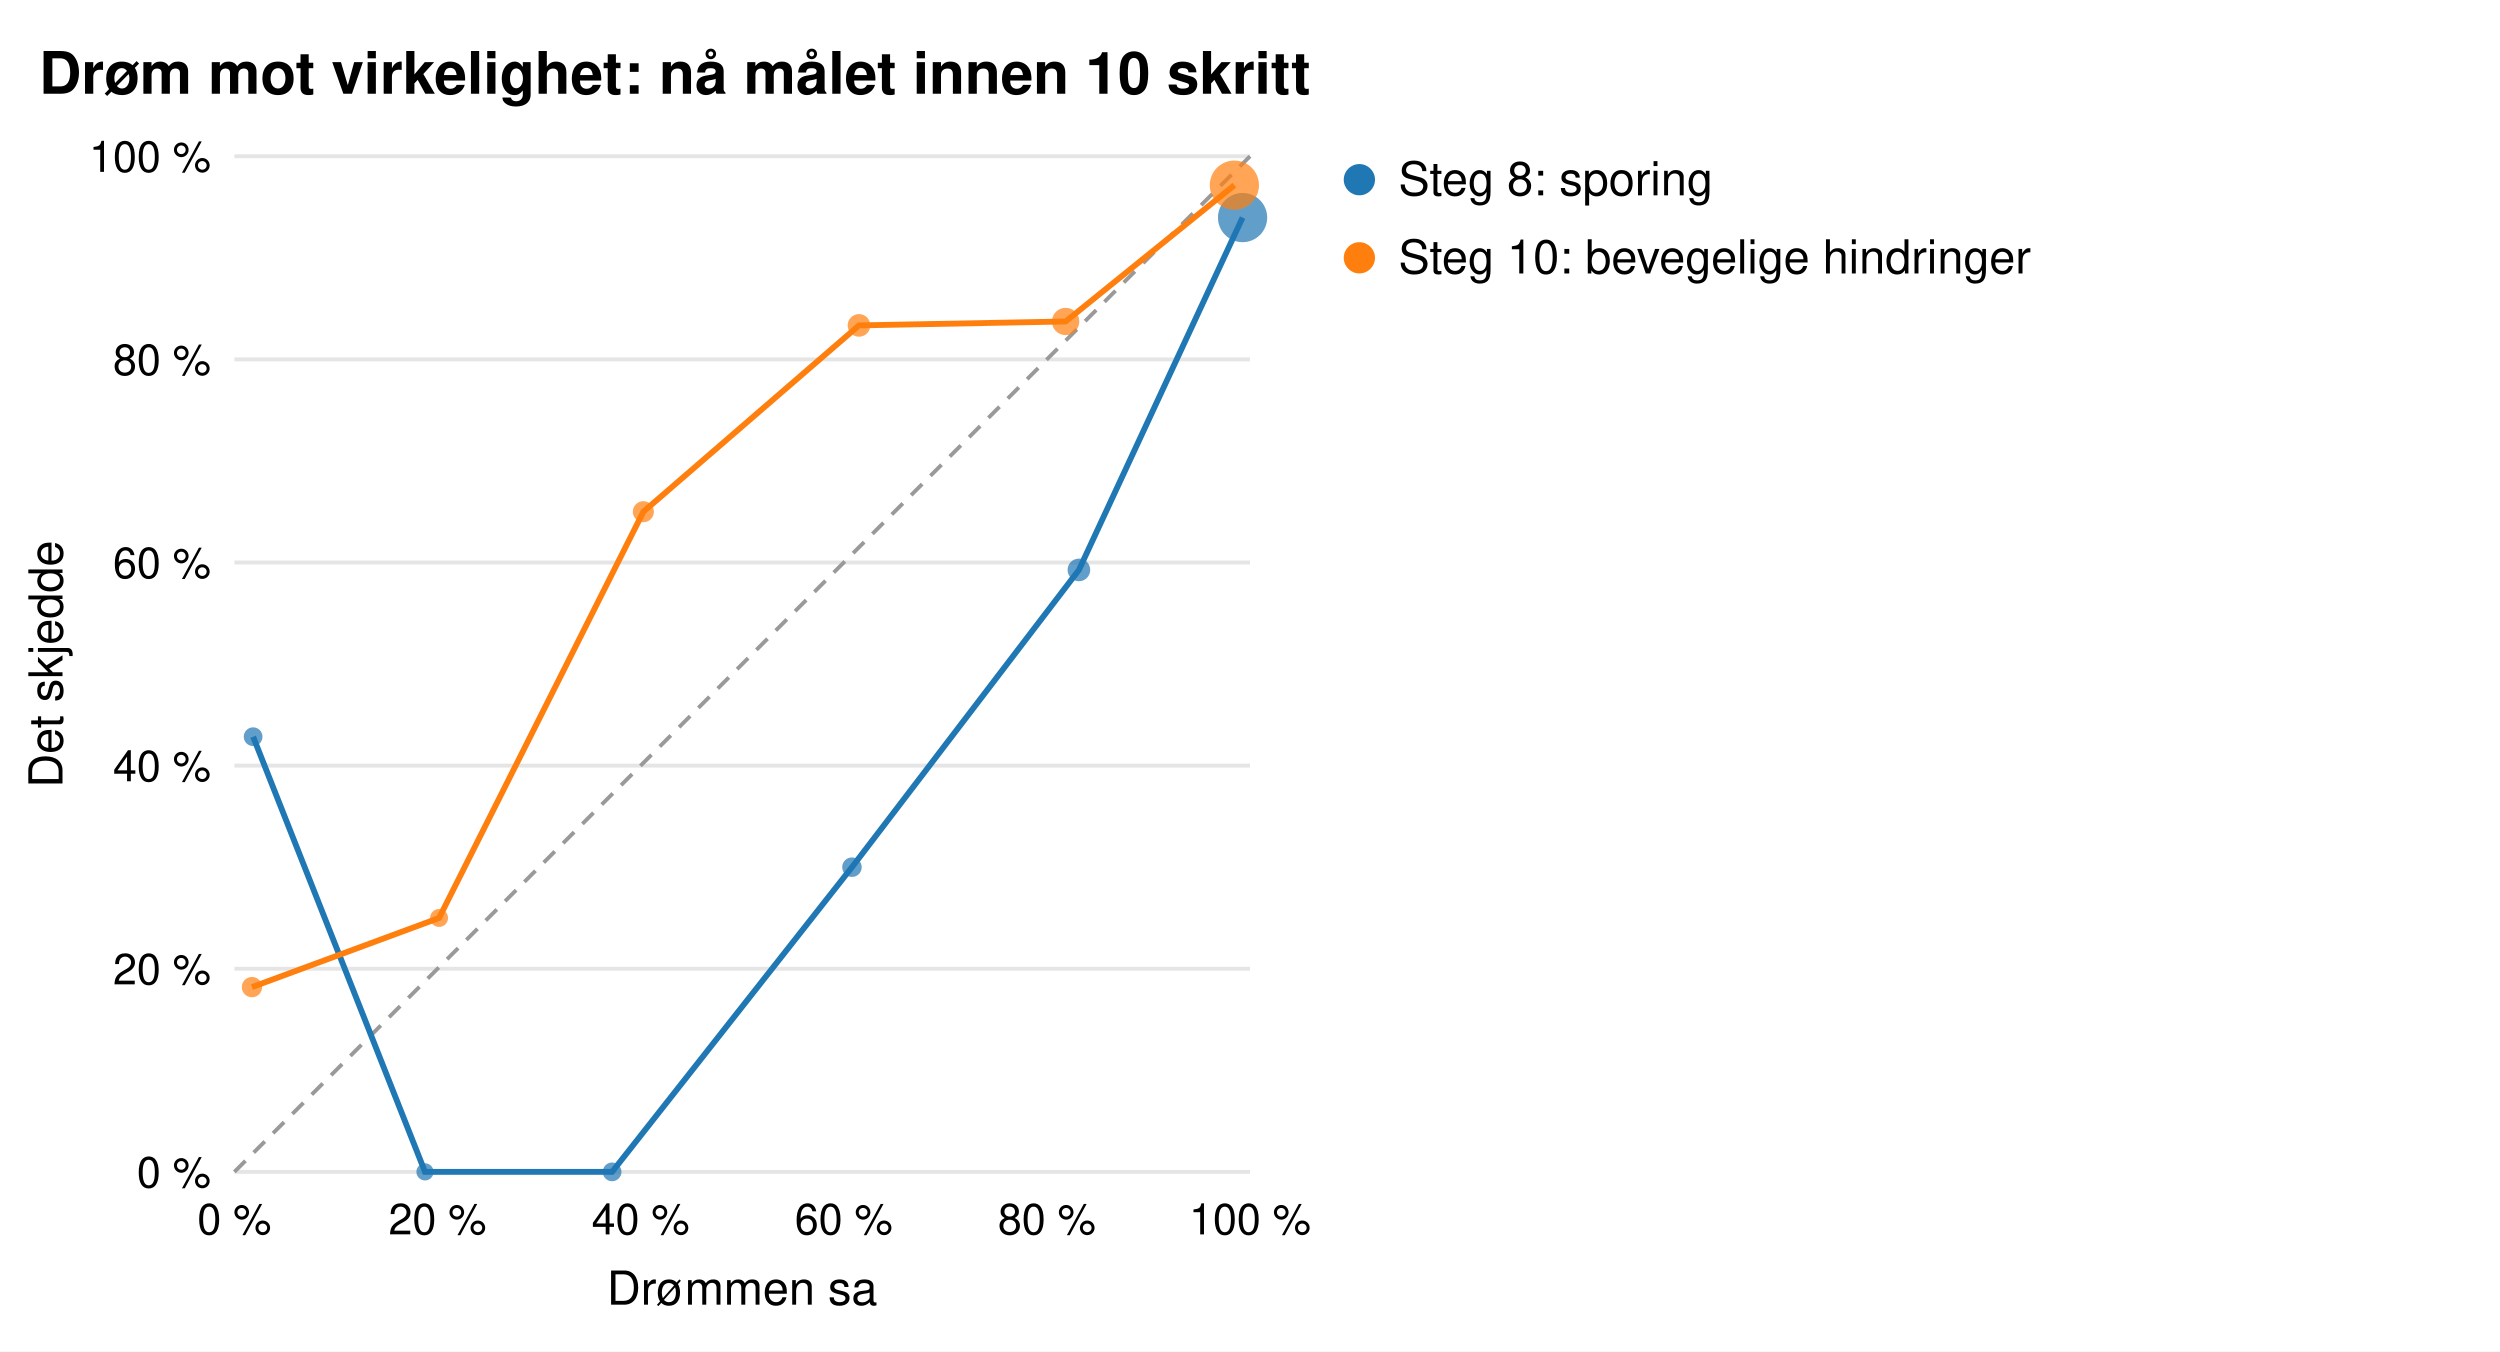
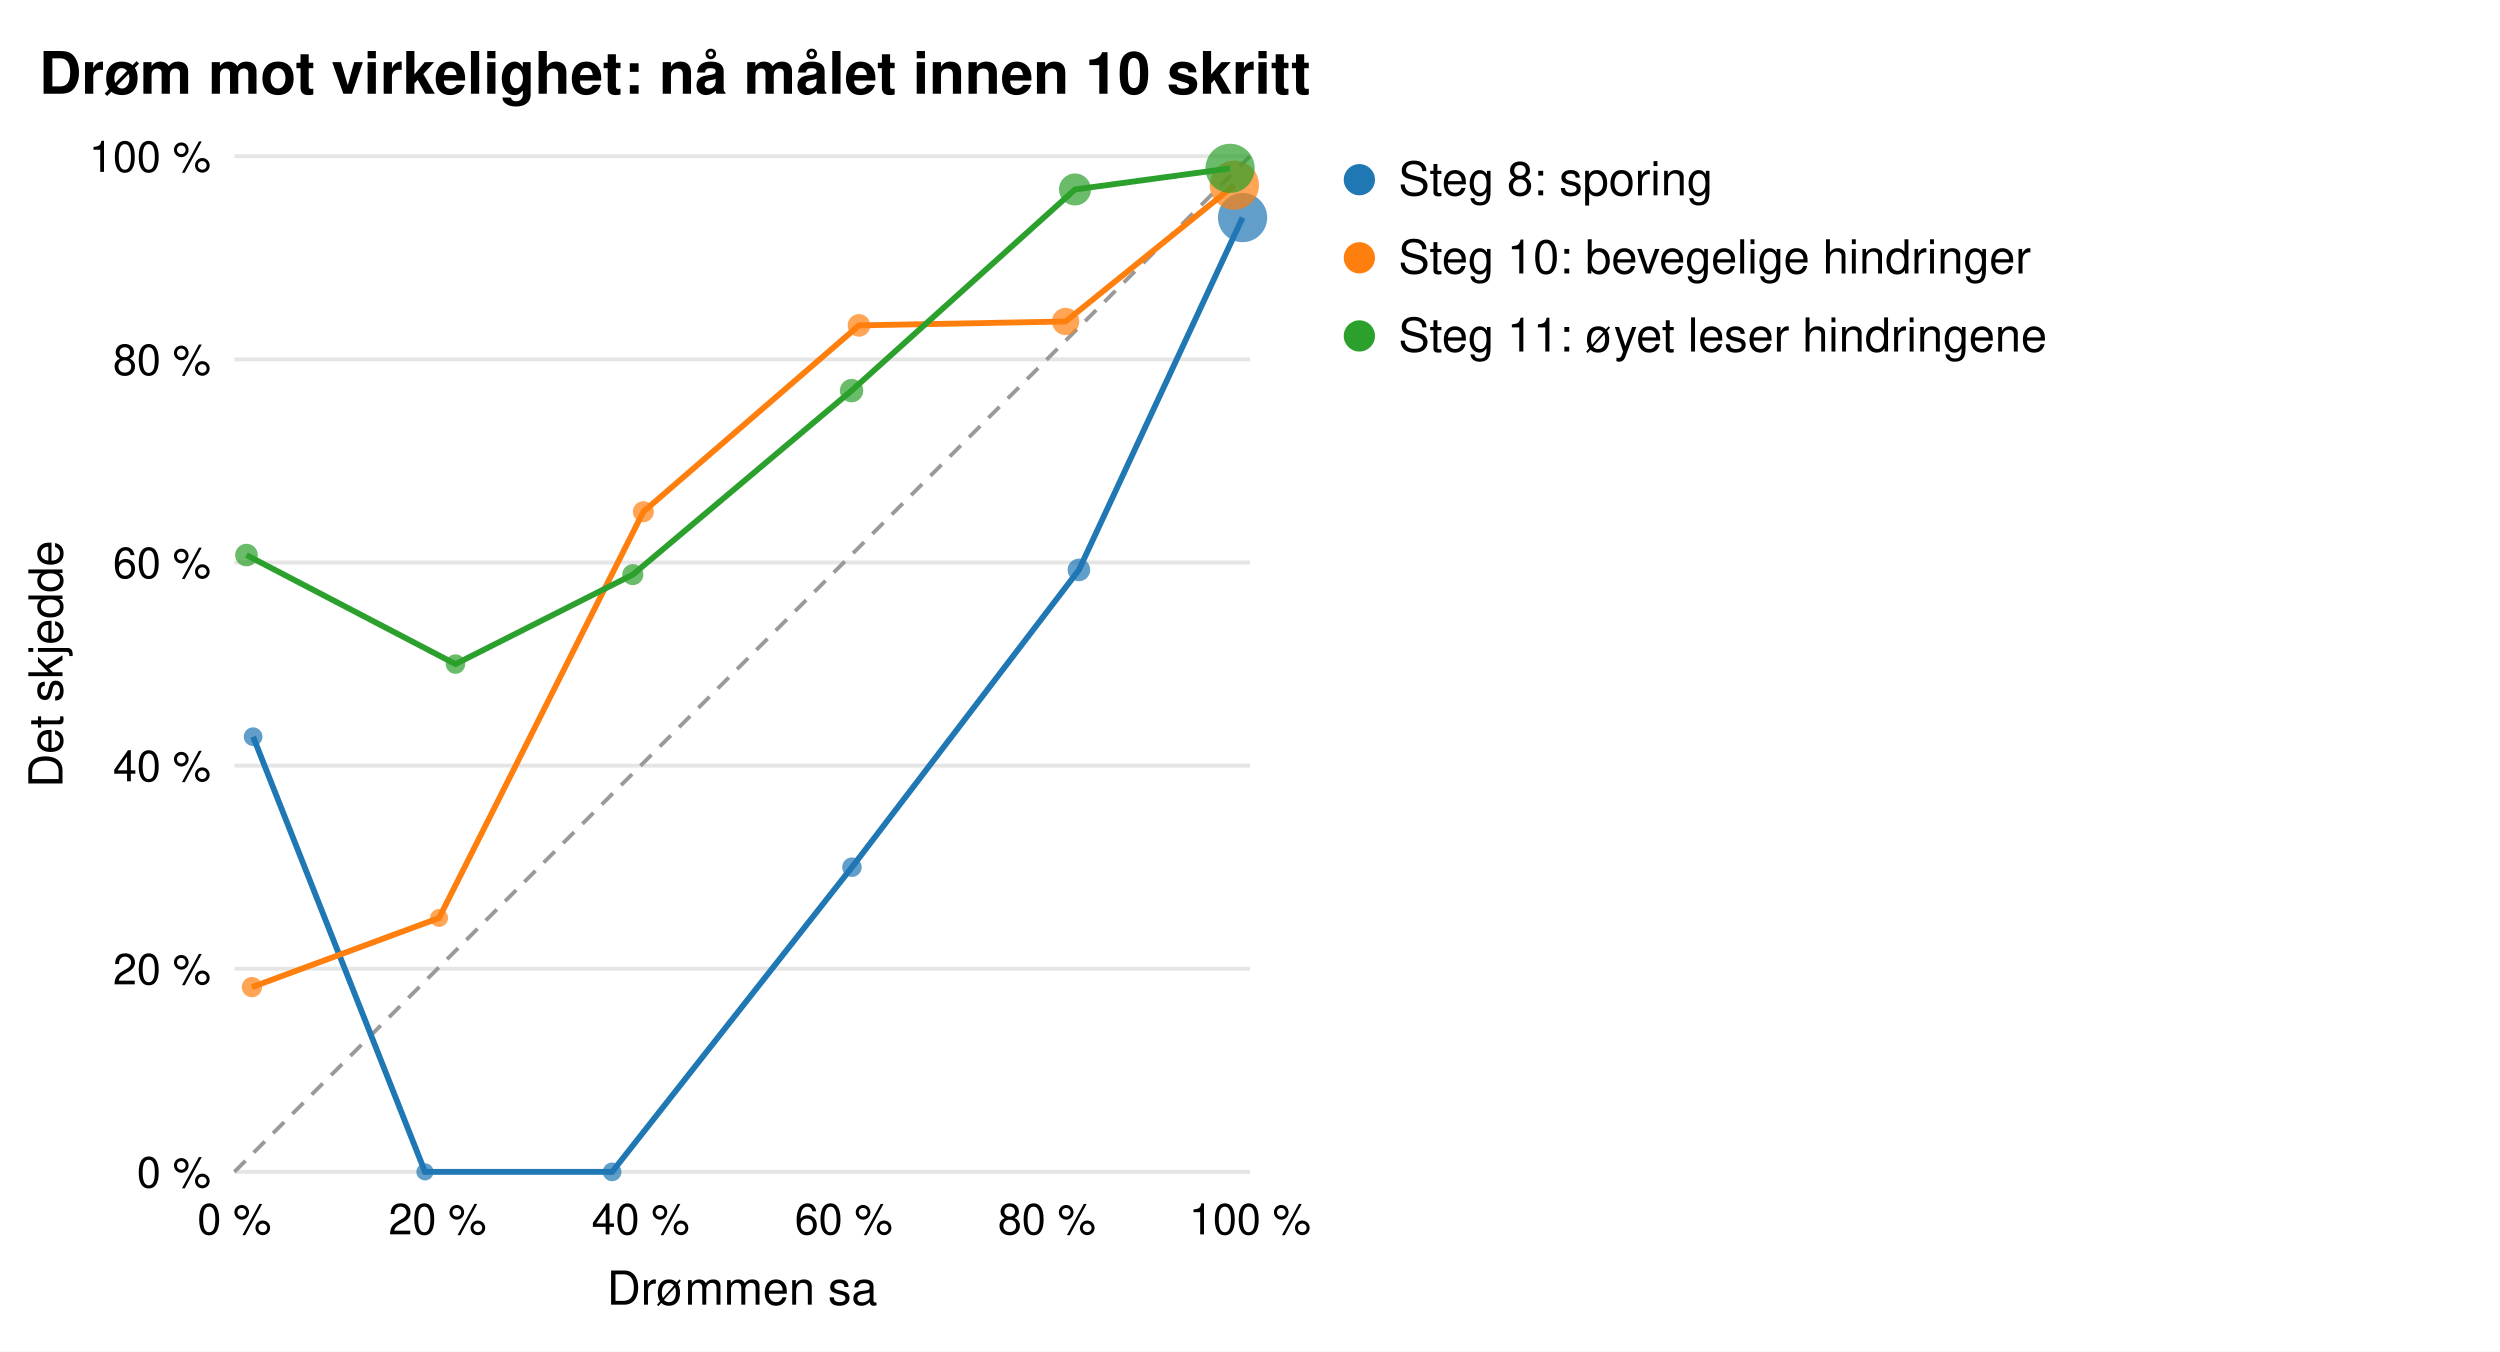
<svg xmlns="http://www.w3.org/2000/svg" width="640" height="346" viewBox="0 0 640 346">
  <rect width="640" height="346" fill="white" />
  <text x="10" y="24" font-family="Helvetica, Arial, sans-serif" font-size="15" font-weight="bold">Drøm mot virkelighet: nå målet innen 10 skritt</text>
  <line x1="60" y1="300.0" x2="320" y2="300.0" stroke="#e5e5e5" />
  <text x="54" y="304.0" font-family="Helvetica, Arial, sans-serif" font-size="11" text-anchor="end">0 %</text>
  <text x="60.0" y="316" font-family="Helvetica, Arial, sans-serif" font-size="11" text-anchor="middle">0 %</text>
  <line x1="60" y1="248.0" x2="320" y2="248.0" stroke="#e5e5e5" />
  <text x="54" y="252.0" font-family="Helvetica, Arial, sans-serif" font-size="11" text-anchor="end">20 %</text>
  <text x="112.0" y="316" font-family="Helvetica, Arial, sans-serif" font-size="11" text-anchor="middle">20 %</text>
  <line x1="60" y1="196.0" x2="320" y2="196.0" stroke="#e5e5e5" />
  <text x="54" y="200.0" font-family="Helvetica, Arial, sans-serif" font-size="11" text-anchor="end">40 %</text>
  <text x="164.0" y="316" font-family="Helvetica, Arial, sans-serif" font-size="11" text-anchor="middle">40 %</text>
  <line x1="60" y1="144.0" x2="320" y2="144.0" stroke="#e5e5e5" />
  <text x="54" y="148.0" font-family="Helvetica, Arial, sans-serif" font-size="11" text-anchor="end">60 %</text>
  <text x="216.0" y="316" font-family="Helvetica, Arial, sans-serif" font-size="11" text-anchor="middle">60 %</text>
  <line x1="60" y1="92.0" x2="320" y2="92.0" stroke="#e5e5e5" />
  <text x="54" y="96.0" font-family="Helvetica, Arial, sans-serif" font-size="11" text-anchor="end">80 %</text>
  <text x="268.0" y="316" font-family="Helvetica, Arial, sans-serif" font-size="11" text-anchor="middle">80 %</text>
  <line x1="60" y1="40.0" x2="320" y2="40.0" stroke="#e5e5e5" />
  <text x="54" y="44.0" font-family="Helvetica, Arial, sans-serif" font-size="11" text-anchor="end">100 %</text>
  <text x="320.0" y="316" font-family="Helvetica, Arial, sans-serif" font-size="11" text-anchor="middle">100 %</text>
  <line x1="60" y1="300" x2="320" y2="40" stroke="#999" stroke-dasharray="4 3" />
  <text x="190.0" y="334" font-family="Helvetica, Arial, sans-serif" font-size="12" text-anchor="middle">Drømmen sa</text>
  <text x="16" y="170.0" font-family="Helvetica, Arial, sans-serif" font-size="12" text-anchor="middle" transform="rotate(-90 16 170.0)">Det skjedde</text>
  <polyline fill="none" stroke="#1f77b4" stroke-width="1.5" points="64.8,188.6 108.8,300.0 156.7,300.0 218.1,222.0 276.2,145.9 318.1,55.7" />
  <circle cx="64.8" cy="188.6" r="2.4" fill="#1f77b4" fill-opacity="0.7" />
  <circle cx="108.8" cy="300.0" r="2.2" fill="#1f77b4" fill-opacity="0.7" />
  <circle cx="156.7" cy="300.0" r="2.4" fill="#1f77b4" fill-opacity="0.7" />
  <circle cx="218.1" cy="222.0" r="2.5" fill="#1f77b4" fill-opacity="0.7" />
  <circle cx="276.2" cy="145.9" r="2.9" fill="#1f77b4" fill-opacity="0.7" />
  <circle cx="318.1" cy="55.7" r="6.3" fill="#1f77b4" fill-opacity="0.7" />
  <circle cx="348" cy="46" r="4" fill="#1f77b4" />
  <text x="358" y="50" font-family="Helvetica, Arial, sans-serif" font-size="12">Steg 8: sporing</text>
  <polyline fill="none" stroke="#ff7f0e" stroke-width="1.5" points="64.5,252.7 112.4,235.0 164.7,131.0 219.9,83.3 272.8,82.3 316.0,47.4" />
  <circle cx="64.5" cy="252.7" r="2.6" fill="#ff7f0e" fill-opacity="0.7" />
  <circle cx="112.4" cy="235.0" r="2.3" fill="#ff7f0e" fill-opacity="0.7" />
  <circle cx="164.7" cy="131.0" r="2.7" fill="#ff7f0e" fill-opacity="0.7" />
  <circle cx="219.9" cy="83.3" r="2.9" fill="#ff7f0e" fill-opacity="0.7" />
  <circle cx="272.8" cy="82.3" r="3.5" fill="#ff7f0e" fill-opacity="0.7" />
  <circle cx="316.0" cy="47.4" r="6.3" fill="#ff7f0e" fill-opacity="0.7" />
  <circle cx="348" cy="66" r="4" fill="#ff7f0e" />
  <text x="358" y="70" font-family="Helvetica, Arial, sans-serif" font-size="12">Steg 10: bevegelige hindringer</text>
+   <polyline fill="none" stroke="#2ca02c" stroke-width="1.5" points="63.1,142.1 116.6,170.0 162.0,147.1 218.0,100.0 275.2,48.5 314.9,43.1" />
+   <circle cx="63.1" cy="142.1" r="2.9" fill="#2ca02c" fill-opacity="0.7" />
+   <circle cx="116.6" cy="170.0" r="2.5" fill="#2ca02c" fill-opacity="0.7" />
+   <circle cx="162.0" cy="147.1" r="2.7" fill="#2ca02c" fill-opacity="0.7" />
+   <circle cx="218.0" cy="100.0" r="3.0" fill="#2ca02c" fill-opacity="0.7" />
+   <circle cx="275.2" cy="48.5" r="4.1" fill="#2ca02c" fill-opacity="0.7" />
+   <circle cx="314.9" cy="43.1" r="6.3" fill="#2ca02c" fill-opacity="0.7" />
+   <circle cx="348" cy="86" r="4" fill="#2ca02c" />
+   <text x="358" y="90" font-family="Helvetica, Arial, sans-serif" font-size="12">Steg 11: øyet leser hindringene</text>
</svg>
